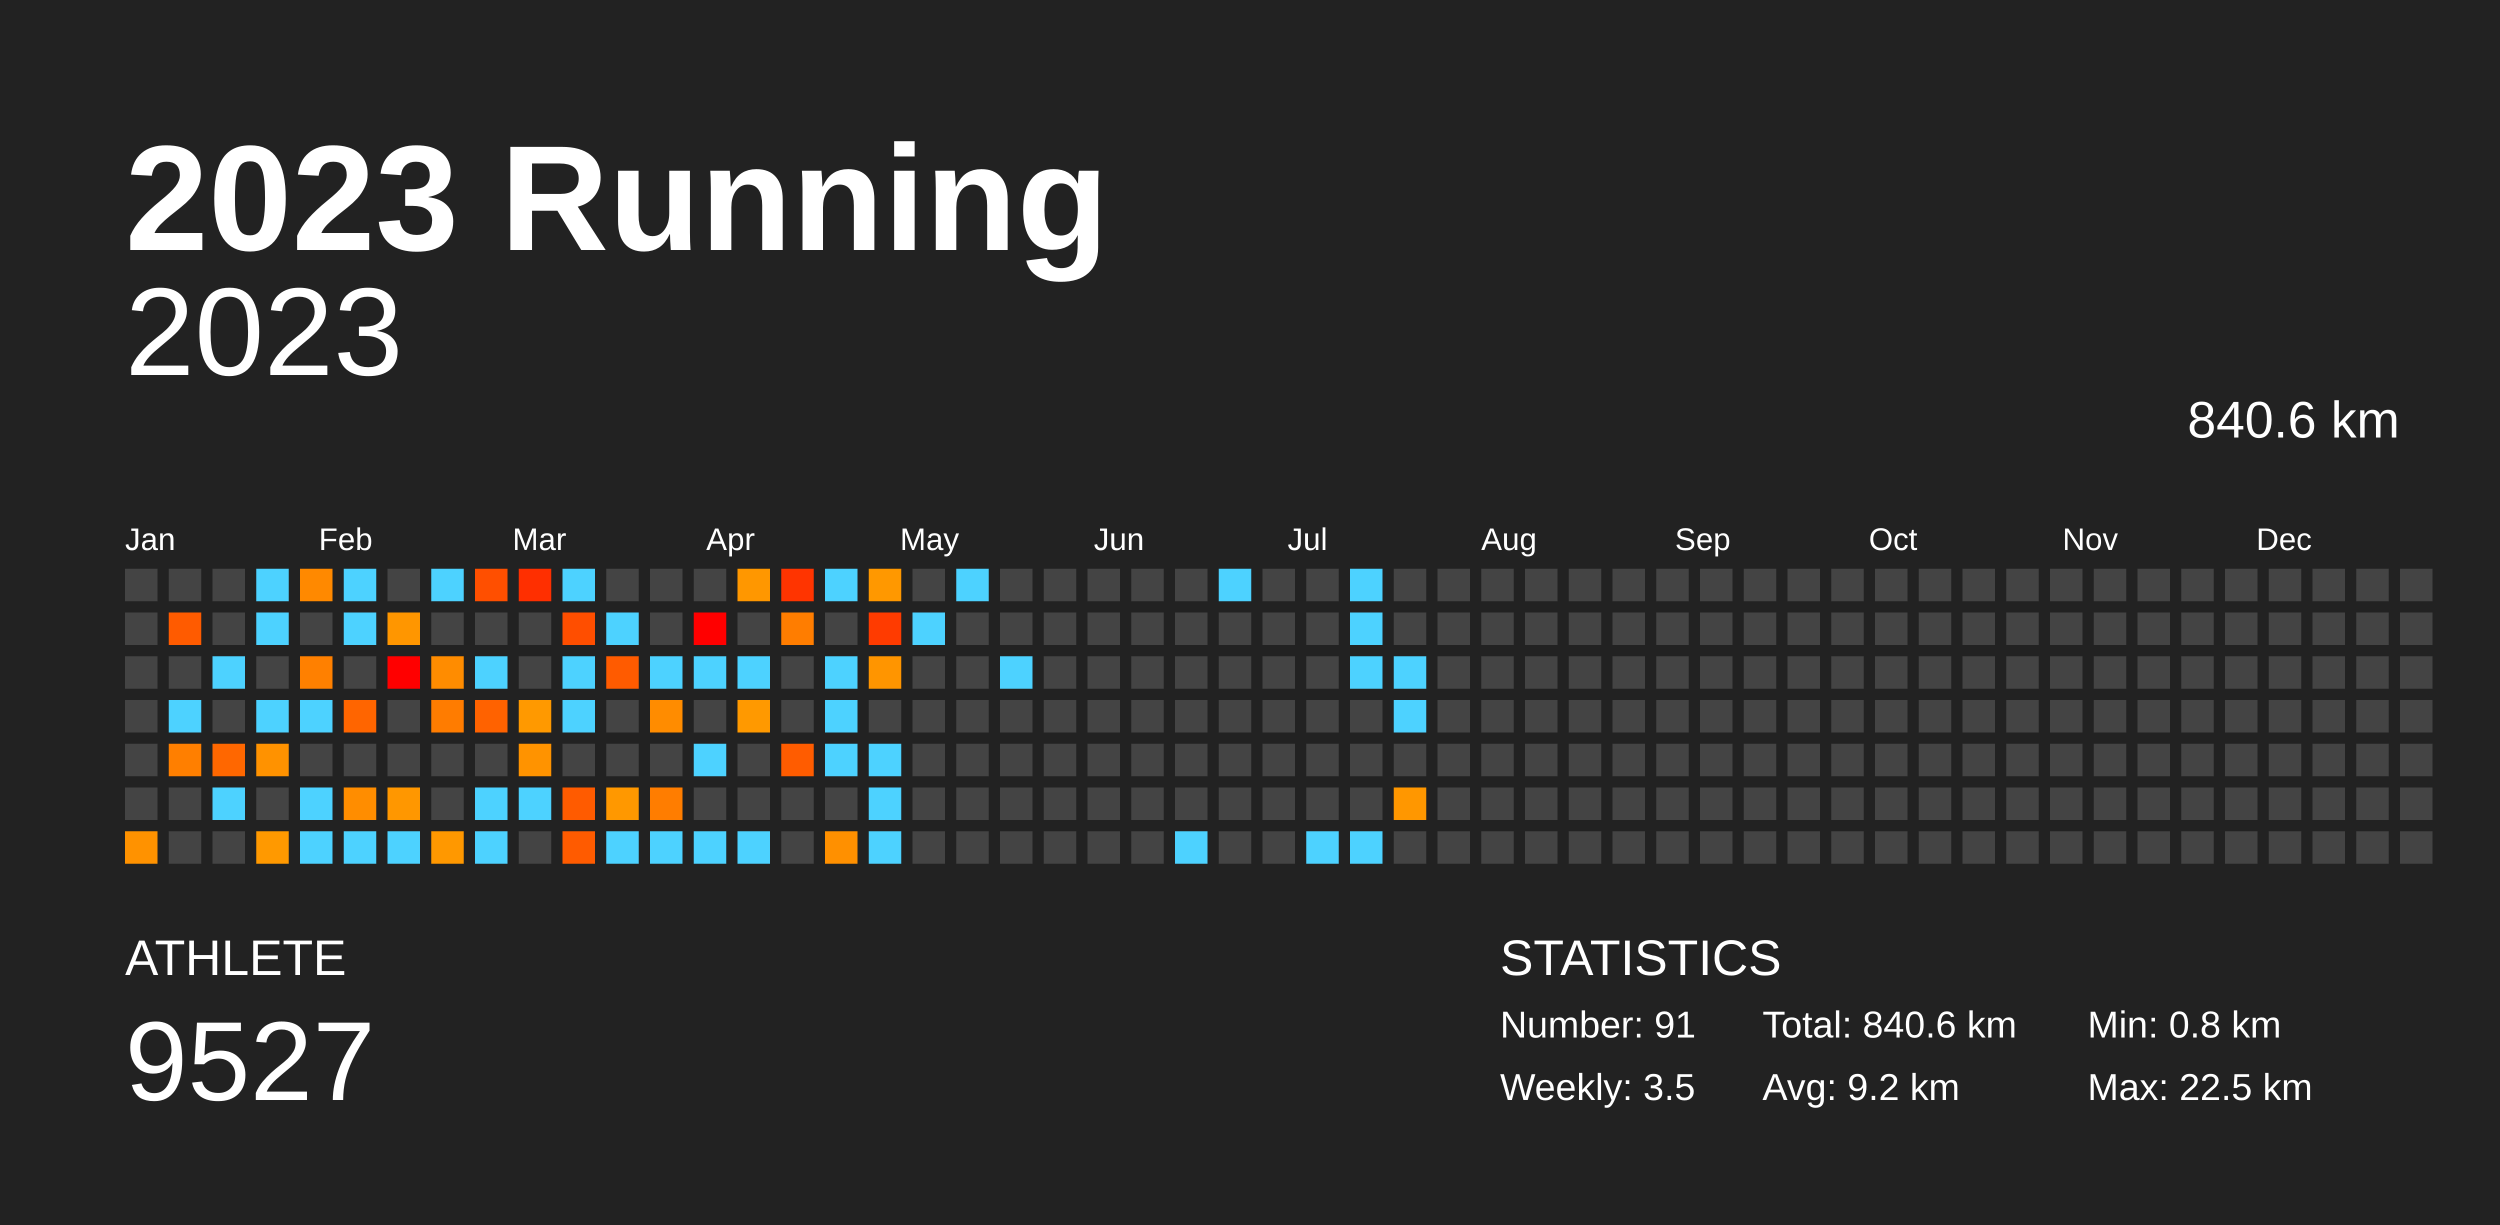
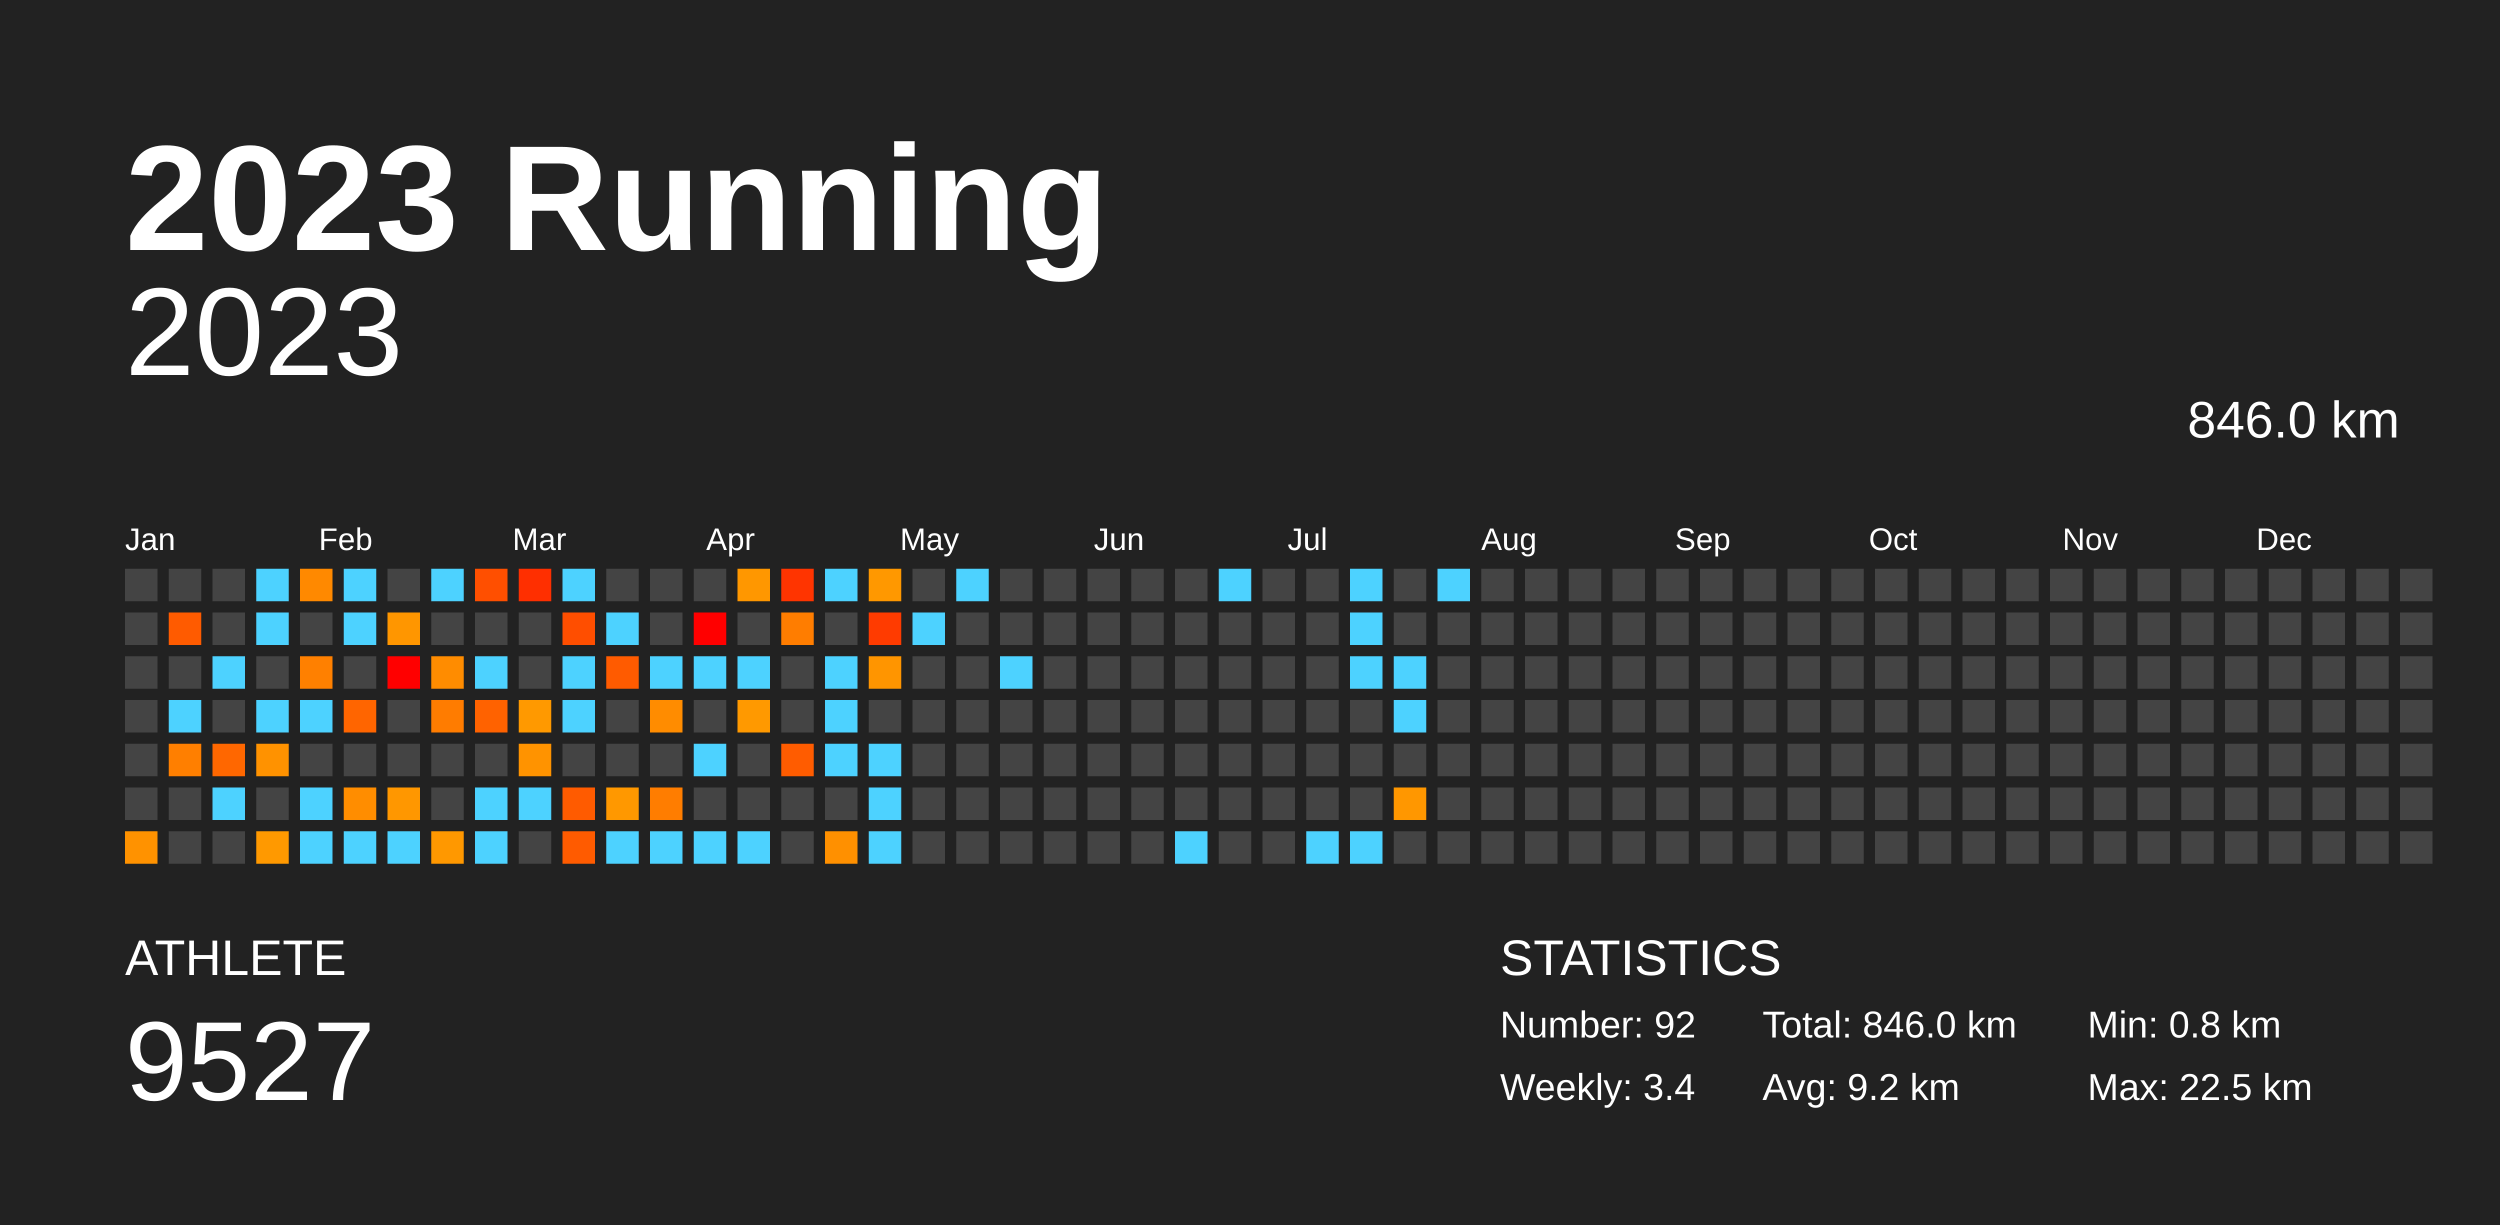
<svg xmlns="http://www.w3.org/2000/svg" baseProfile="full" height="98mm" version="1.1" viewBox="0,0,200,98" width="200mm">
  <defs />
  <rect fill="#222222" height="98" width="200" x="0" y="0" />
  <text fill="#FFFFFF" style="font-size:12px; font-family:Arial; font-weight:bold;" x="10" y="20">2023 Running</text>
  <text fill="#FFFFFF" style="font-size:4px; font-family:Arial" x="10" y="78">ATHLETE</text>
  <text fill="#FFFFFF" style="font-size:9px; font-family:Arial" x="10" y="88">9527</text>
  <text fill="#FFFFFF" style="font-size:4px; font-family:Arial" x="120" y="78">STATISTICS</text>
-   <text fill="#FFFFFF" style="font-size:3px; font-family:Arial" x="120" y="83">Number: 91</text>
-   <text fill="#FFFFFF" style="font-size:3px; font-family:Arial" x="120" y="88">Weekly: 3.5</text>
-   <text fill="#FFFFFF" style="font-size:3px; font-family:Arial" x="141" y="83">Total: 840.6 km</text>
+   <text fill="#FFFFFF" style="font-size:3px; font-family:Arial" x="120" y="83">Number: 92</text>
+   <text fill="#FFFFFF" style="font-size:3px; font-family:Arial" x="120" y="88">Weekly: 3.4</text>
+   <text fill="#FFFFFF" style="font-size:3px; font-family:Arial" x="141" y="83">Total: 846.0 km</text>
  <text fill="#FFFFFF" style="font-size:3px; font-family:Arial" x="141" y="88">Avg: 9.2 km</text>
  <text fill="#FFFFFF" style="font-size:3px; font-family:Arial" x="167" y="83">Min: 0.8 km</text>
  <text fill="#FFFFFF" style="font-size:3px; font-family:Arial" x="167" y="88">Max: 22.5 km</text>
  <text alignment-baseline="hanging" fill="#FFFFFF" style="font-size:10.0px; font-family:Arial;" x="10" y="30">2023</text>
-   <text alignment-baseline="hanging" fill="#FFFFFF" style="font-size:4.125px; font-family:Arial;" x="175" y="35">840.6 km</text>
+   <text alignment-baseline="hanging" fill="#FFFFFF" style="font-size:4.125px; font-family:Arial;" x="175" y="35">846.0 km</text>
  <text fill="#FFFFFF" style="font-size:2.5px; font-family:Arial" x="10.0" y="44">Jan</text>
  <text fill="#FFFFFF" style="font-size:2.5px; font-family:Arial" x="25.5" y="44">Feb</text>
  <text fill="#FFFFFF" style="font-size:2.5px; font-family:Arial" x="41.0" y="44">Mar</text>
  <text fill="#FFFFFF" style="font-size:2.5px; font-family:Arial" x="56.5" y="44">Apr</text>
  <text fill="#FFFFFF" style="font-size:2.5px; font-family:Arial" x="72.0" y="44">May</text>
  <text fill="#FFFFFF" style="font-size:2.5px; font-family:Arial" x="87.5" y="44">Jun</text>
  <text fill="#FFFFFF" style="font-size:2.5px; font-family:Arial" x="103.0" y="44">Jul</text>
  <text fill="#FFFFFF" style="font-size:2.5px; font-family:Arial" x="118.5" y="44">Aug</text>
  <text fill="#FFFFFF" style="font-size:2.5px; font-family:Arial" x="134.0" y="44">Sep</text>
  <text fill="#FFFFFF" style="font-size:2.5px; font-family:Arial" x="149.5" y="44">Oct</text>
  <text fill="#FFFFFF" style="font-size:2.5px; font-family:Arial" x="165.0" y="44">Nov</text>
  <text fill="#FFFFFF" style="font-size:2.5px; font-family:Arial" x="180.5" y="44">Dec</text>
  <rect fill="#444444" height="2.6" width="2.6" x="10.0" y="45.5" />
  <rect fill="#444444" height="2.6" width="2.6" x="10.0" y="49.0" />
  <rect fill="#444444" height="2.6" width="2.6" x="10.0" y="52.5" />
  <rect fill="#444444" height="2.6" width="2.6" x="10.0" y="56.0" />
  <rect fill="#444444" height="2.6" width="2.6" x="10.0" y="59.5" />
  <rect fill="#444444" height="2.6" width="2.6" x="10.0" y="63.0" />
  <rect fill="#ff9200" height="2.6" width="2.6" x="10.0" y="66.5" />
  <rect fill="#444444" height="2.6" width="2.6" x="13.5" y="45.5" />
  <rect fill="#ff5b00" height="2.6" width="2.6" x="13.5" y="49.0" />
  <rect fill="#444444" height="2.6" width="2.6" x="13.5" y="52.5" />
  <rect fill="#4dd2ff" height="2.6" width="2.6" x="13.5" y="56.0" />
  <rect fill="#ff7f00" height="2.6" width="2.6" x="13.5" y="59.5" />
  <rect fill="#444444" height="2.6" width="2.6" x="13.5" y="63.0" />
  <rect fill="#444444" height="2.6" width="2.6" x="13.5" y="66.5" />
  <rect fill="#444444" height="2.6" width="2.6" x="17.0" y="45.5" />
  <rect fill="#444444" height="2.6" width="2.6" x="17.0" y="49.0" />
  <rect fill="#4dd2ff" height="2.6" width="2.6" x="17.0" y="52.5" />
  <rect fill="#444444" height="2.6" width="2.6" x="17.0" y="56.0" />
  <rect fill="#ff6700" height="2.6" width="2.6" x="17.0" y="59.5" />
  <rect fill="#4dd2ff" height="2.6" width="2.6" x="17.0" y="63.0" />
  <rect fill="#444444" height="2.6" width="2.6" x="17.0" y="66.5" />
  <rect fill="#4dd2ff" height="2.6" width="2.6" x="20.5" y="45.5" />
  <rect fill="#4dd2ff" height="2.6" width="2.6" x="20.5" y="49.0" />
  <rect fill="#444444" height="2.6" width="2.6" x="20.5" y="52.5" />
  <rect fill="#4dd2ff" height="2.6" width="2.6" x="20.5" y="56.0" />
  <rect fill="#ff9200" height="2.6" width="2.6" x="20.5" y="59.5" />
  <rect fill="#444444" height="2.6" width="2.6" x="20.5" y="63.0" />
  <rect fill="#ff9900" height="2.6" width="2.6" x="20.5" y="66.5" />
  <rect fill="#ff8900" height="2.6" width="2.6" x="24.0" y="45.5" />
  <rect fill="#444444" height="2.6" width="2.6" x="24.0" y="49.0" />
  <rect fill="#ff8000" height="2.6" width="2.6" x="24.0" y="52.5" />
  <rect fill="#4dd2ff" height="2.6" width="2.6" x="24.0" y="56.0" />
  <rect fill="#444444" height="2.6" width="2.6" x="24.0" y="59.5" />
  <rect fill="#4dd2ff" height="2.6" width="2.6" x="24.0" y="63.0" />
  <rect fill="#4dd2ff" height="2.6" width="2.6" x="24.0" y="66.5" />
  <rect fill="#4dd2ff" height="2.6" width="2.6" x="27.5" y="45.5" />
  <rect fill="#4dd2ff" height="2.6" width="2.6" x="27.5" y="49.0" />
  <rect fill="#444444" height="2.6" width="2.6" x="27.5" y="52.5" />
  <rect fill="#ff6500" height="2.6" width="2.6" x="27.5" y="56.0" />
  <rect fill="#444444" height="2.6" width="2.6" x="27.5" y="59.5" />
  <rect fill="#ff8d00" height="2.6" width="2.6" x="27.5" y="63.0" />
  <rect fill="#4dd2ff" height="2.6" width="2.6" x="27.5" y="66.5" />
  <rect fill="#444444" height="2.6" width="2.6" x="31.0" y="45.5" />
  <rect fill="#ff9600" height="2.6" width="2.6" x="31.0" y="49.0" />
  <rect fill="red" height="2.6" width="2.6" x="31.0" y="52.5" />
  <rect fill="#444444" height="2.6" width="2.6" x="31.0" y="56.0" />
  <rect fill="#444444" height="2.6" width="2.6" x="31.0" y="59.5" />
  <rect fill="#ff9700" height="2.6" width="2.6" x="31.0" y="63.0" />
  <rect fill="#4dd2ff" height="2.6" width="2.6" x="31.0" y="66.5" />
  <rect fill="#4dd2ff" height="2.6" width="2.6" x="34.5" y="45.5" />
  <rect fill="#444444" height="2.6" width="2.6" x="34.5" y="49.0" />
  <rect fill="#ff8c00" height="2.6" width="2.6" x="34.5" y="52.5" />
  <rect fill="#ff7c00" height="2.6" width="2.6" x="34.5" y="56.0" />
  <rect fill="#444444" height="2.6" width="2.6" x="34.5" y="59.5" />
  <rect fill="#444444" height="2.6" width="2.6" x="34.5" y="63.0" />
  <rect fill="#ff9800" height="2.6" width="2.6" x="34.5" y="66.5" />
  <rect fill="#ff4f00" height="2.6" width="2.6" x="38.0" y="45.5" />
  <rect fill="#444444" height="2.6" width="2.6" x="38.0" y="49.0" />
  <rect fill="#4dd2ff" height="2.6" width="2.6" x="38.0" y="52.5" />
  <rect fill="#ff6200" height="2.6" width="2.6" x="38.0" y="56.0" />
  <rect fill="#444444" height="2.6" width="2.6" x="38.0" y="59.5" />
  <rect fill="#4dd2ff" height="2.6" width="2.6" x="38.0" y="63.0" />
  <rect fill="#4dd2ff" height="2.6" width="2.6" x="38.0" y="66.5" />
  <rect fill="#ff2f00" height="2.6" width="2.6" x="41.5" y="45.5" />
  <rect fill="#444444" height="2.6" width="2.6" x="41.5" y="49.0" />
  <rect fill="#444444" height="2.6" width="2.6" x="41.5" y="52.5" />
  <rect fill="#ff9900" height="2.6" width="2.6" x="41.5" y="56.0" />
  <rect fill="#ff9300" height="2.6" width="2.6" x="41.5" y="59.5" />
  <rect fill="#4dd2ff" height="2.6" width="2.6" x="41.5" y="63.0" />
  <rect fill="#444444" height="2.6" width="2.6" x="41.5" y="66.5" />
  <rect fill="#4dd2ff" height="2.6" width="2.6" x="45.0" y="45.5" />
  <rect fill="#ff4e00" height="2.6" width="2.6" x="45.0" y="49.0" />
  <rect fill="#4dd2ff" height="2.6" width="2.6" x="45.0" y="52.5" />
  <rect fill="#4dd2ff" height="2.6" width="2.6" x="45.0" y="56.0" />
  <rect fill="#444444" height="2.6" width="2.6" x="45.0" y="59.5" />
  <rect fill="#ff5b00" height="2.6" width="2.6" x="45.0" y="63.0" />
  <rect fill="#ff5b00" height="2.6" width="2.6" x="45.0" y="66.5" />
  <rect fill="#444444" height="2.6" width="2.6" x="48.5" y="45.5" />
  <rect fill="#4dd2ff" height="2.6" width="2.6" x="48.5" y="49.0" />
  <rect fill="#ff5b00" height="2.6" width="2.6" x="48.5" y="52.5" />
  <rect fill="#444444" height="2.6" width="2.6" x="48.5" y="56.0" />
  <rect fill="#444444" height="2.6" width="2.6" x="48.5" y="59.5" />
  <rect fill="#ff9800" height="2.6" width="2.6" x="48.5" y="63.0" />
  <rect fill="#4dd2ff" height="2.6" width="2.6" x="48.5" y="66.5" />
  <rect fill="#444444" height="2.6" width="2.6" x="52.0" y="45.5" />
  <rect fill="#444444" height="2.6" width="2.6" x="52.0" y="49.0" />
  <rect fill="#4dd2ff" height="2.6" width="2.6" x="52.0" y="52.5" />
  <rect fill="#ff8c00" height="2.6" width="2.6" x="52.0" y="56.0" />
  <rect fill="#444444" height="2.6" width="2.6" x="52.0" y="59.5" />
  <rect fill="#ff7d00" height="2.6" width="2.6" x="52.0" y="63.0" />
  <rect fill="#4dd2ff" height="2.6" width="2.6" x="52.0" y="66.5" />
  <rect fill="#444444" height="2.6" width="2.6" x="55.5" y="45.5" />
  <rect fill="red" height="2.6" width="2.6" x="55.5" y="49.0" />
  <rect fill="#4dd2ff" height="2.6" width="2.6" x="55.5" y="52.5" />
  <rect fill="#444444" height="2.6" width="2.6" x="55.5" y="56.0" />
  <rect fill="#4dd2ff" height="2.6" width="2.6" x="55.5" y="59.5" />
  <rect fill="#444444" height="2.6" width="2.6" x="55.5" y="63.0" />
  <rect fill="#4dd2ff" height="2.6" width="2.6" x="55.5" y="66.5" />
  <rect fill="#ff9700" height="2.6" width="2.6" x="59.0" y="45.5" />
  <rect fill="#444444" height="2.6" width="2.6" x="59.0" y="49.0" />
  <rect fill="#4dd2ff" height="2.6" width="2.6" x="59.0" y="52.5" />
  <rect fill="#ff9900" height="2.6" width="2.6" x="59.0" y="56.0" />
  <rect fill="#444444" height="2.6" width="2.6" x="59.0" y="59.5" />
  <rect fill="#444444" height="2.6" width="2.6" x="59.0" y="63.0" />
  <rect fill="#4dd2ff" height="2.6" width="2.6" x="59.0" y="66.5" />
  <rect fill="#ff3400" height="2.6" width="2.6" x="62.5" y="45.5" />
  <rect fill="#ff7d00" height="2.6" width="2.6" x="62.5" y="49.0" />
  <rect fill="#444444" height="2.6" width="2.6" x="62.5" y="52.5" />
  <rect fill="#444444" height="2.6" width="2.6" x="62.5" y="56.0" />
  <rect fill="#ff5c00" height="2.6" width="2.6" x="62.5" y="59.5" />
  <rect fill="#444444" height="2.6" width="2.6" x="62.5" y="63.0" />
  <rect fill="#444444" height="2.6" width="2.6" x="62.5" y="66.5" />
  <rect fill="#4dd2ff" height="2.6" width="2.6" x="66.0" y="45.5" />
  <rect fill="#444444" height="2.6" width="2.6" x="66.0" y="49.0" />
  <rect fill="#4dd2ff" height="2.6" width="2.6" x="66.0" y="52.5" />
  <rect fill="#4dd2ff" height="2.6" width="2.6" x="66.0" y="56.0" />
  <rect fill="#4dd2ff" height="2.6" width="2.6" x="66.0" y="59.5" />
  <rect fill="#444444" height="2.6" width="2.6" x="66.0" y="63.0" />
  <rect fill="#ff9000" height="2.6" width="2.6" x="66.0" y="66.5" />
  <rect fill="#ff9800" height="2.6" width="2.6" x="69.5" y="45.5" />
  <rect fill="#ff3b00" height="2.6" width="2.6" x="69.5" y="49.0" />
  <rect fill="#ff9500" height="2.6" width="2.6" x="69.5" y="52.5" />
  <rect fill="#444444" height="2.6" width="2.6" x="69.5" y="56.0" />
  <rect fill="#4dd2ff" height="2.6" width="2.6" x="69.5" y="59.5" />
  <rect fill="#4dd2ff" height="2.6" width="2.6" x="69.5" y="63.0" />
  <rect fill="#4dd2ff" height="2.6" width="2.6" x="69.5" y="66.5" />
  <rect fill="#444444" height="2.6" width="2.6" x="73.0" y="45.5" />
  <rect fill="#4dd2ff" height="2.6" width="2.6" x="73.0" y="49.0" />
  <rect fill="#444444" height="2.6" width="2.6" x="73.0" y="52.5" />
  <rect fill="#444444" height="2.6" width="2.6" x="73.0" y="56.0" />
  <rect fill="#444444" height="2.6" width="2.6" x="73.0" y="59.5" />
  <rect fill="#444444" height="2.6" width="2.6" x="73.0" y="63.0" />
  <rect fill="#444444" height="2.6" width="2.6" x="73.0" y="66.5" />
  <rect fill="#4dd2ff" height="2.6" width="2.6" x="76.5" y="45.5" />
  <rect fill="#444444" height="2.6" width="2.6" x="76.5" y="49.0" />
  <rect fill="#444444" height="2.6" width="2.6" x="76.5" y="52.5" />
  <rect fill="#444444" height="2.6" width="2.6" x="76.5" y="56.0" />
  <rect fill="#444444" height="2.6" width="2.6" x="76.5" y="59.5" />
  <rect fill="#444444" height="2.6" width="2.6" x="76.5" y="63.0" />
  <rect fill="#444444" height="2.6" width="2.6" x="76.5" y="66.5" />
  <rect fill="#444444" height="2.6" width="2.6" x="80.0" y="45.5" />
  <rect fill="#444444" height="2.6" width="2.6" x="80.0" y="49.0" />
  <rect fill="#4dd2ff" height="2.6" width="2.6" x="80.0" y="52.5" />
  <rect fill="#444444" height="2.6" width="2.6" x="80.0" y="56.0" />
  <rect fill="#444444" height="2.6" width="2.6" x="80.0" y="59.5" />
  <rect fill="#444444" height="2.6" width="2.6" x="80.0" y="63.0" />
  <rect fill="#444444" height="2.6" width="2.6" x="80.0" y="66.5" />
  <rect fill="#444444" height="2.6" width="2.6" x="83.5" y="45.5" />
  <rect fill="#444444" height="2.6" width="2.6" x="83.5" y="49.0" />
  <rect fill="#444444" height="2.6" width="2.6" x="83.5" y="52.5" />
  <rect fill="#444444" height="2.6" width="2.6" x="83.5" y="56.0" />
  <rect fill="#444444" height="2.6" width="2.6" x="83.5" y="59.5" />
  <rect fill="#444444" height="2.6" width="2.6" x="83.5" y="63.0" />
  <rect fill="#444444" height="2.6" width="2.6" x="83.5" y="66.5" />
  <rect fill="#444444" height="2.6" width="2.6" x="87.0" y="45.5" />
  <rect fill="#444444" height="2.6" width="2.6" x="87.0" y="49.0" />
  <rect fill="#444444" height="2.6" width="2.6" x="87.0" y="52.5" />
  <rect fill="#444444" height="2.6" width="2.6" x="87.0" y="56.0" />
  <rect fill="#444444" height="2.6" width="2.6" x="87.0" y="59.5" />
  <rect fill="#444444" height="2.6" width="2.6" x="87.0" y="63.0" />
  <rect fill="#444444" height="2.6" width="2.6" x="87.0" y="66.5" />
  <rect fill="#444444" height="2.6" width="2.6" x="90.5" y="45.5" />
  <rect fill="#444444" height="2.6" width="2.6" x="90.5" y="49.0" />
  <rect fill="#444444" height="2.6" width="2.6" x="90.5" y="52.5" />
  <rect fill="#444444" height="2.6" width="2.6" x="90.5" y="56.0" />
  <rect fill="#444444" height="2.6" width="2.6" x="90.5" y="59.5" />
  <rect fill="#444444" height="2.6" width="2.6" x="90.5" y="63.0" />
  <rect fill="#444444" height="2.6" width="2.6" x="90.5" y="66.5" />
  <rect fill="#444444" height="2.6" width="2.6" x="94.0" y="45.5" />
  <rect fill="#444444" height="2.6" width="2.6" x="94.0" y="49.0" />
  <rect fill="#444444" height="2.6" width="2.6" x="94.0" y="52.5" />
  <rect fill="#444444" height="2.6" width="2.6" x="94.0" y="56.0" />
  <rect fill="#444444" height="2.6" width="2.6" x="94.0" y="59.5" />
  <rect fill="#444444" height="2.6" width="2.6" x="94.0" y="63.0" />
  <rect fill="#4dd2ff" height="2.6" width="2.6" x="94.0" y="66.5" />
  <rect fill="#4dd2ff" height="2.6" width="2.6" x="97.5" y="45.5" />
  <rect fill="#444444" height="2.6" width="2.6" x="97.5" y="49.0" />
  <rect fill="#444444" height="2.6" width="2.6" x="97.5" y="52.5" />
  <rect fill="#444444" height="2.6" width="2.6" x="97.5" y="56.0" />
  <rect fill="#444444" height="2.6" width="2.6" x="97.5" y="59.5" />
  <rect fill="#444444" height="2.6" width="2.6" x="97.5" y="63.0" />
  <rect fill="#444444" height="2.6" width="2.6" x="97.5" y="66.5" />
  <rect fill="#444444" height="2.6" width="2.6" x="101.0" y="45.5" />
  <rect fill="#444444" height="2.6" width="2.6" x="101.0" y="49.0" />
  <rect fill="#444444" height="2.6" width="2.6" x="101.0" y="52.5" />
  <rect fill="#444444" height="2.6" width="2.6" x="101.0" y="56.0" />
  <rect fill="#444444" height="2.6" width="2.6" x="101.0" y="59.5" />
  <rect fill="#444444" height="2.6" width="2.6" x="101.0" y="63.0" />
  <rect fill="#444444" height="2.6" width="2.6" x="101.0" y="66.5" />
  <rect fill="#444444" height="2.6" width="2.6" x="104.5" y="45.5" />
  <rect fill="#444444" height="2.6" width="2.6" x="104.5" y="49.0" />
  <rect fill="#444444" height="2.6" width="2.6" x="104.5" y="52.5" />
  <rect fill="#444444" height="2.6" width="2.6" x="104.5" y="56.0" />
  <rect fill="#444444" height="2.6" width="2.6" x="104.5" y="59.5" />
  <rect fill="#444444" height="2.6" width="2.6" x="104.5" y="63.0" />
  <rect fill="#4dd2ff" height="2.6" width="2.6" x="104.5" y="66.5" />
  <rect fill="#4dd2ff" height="2.6" width="2.6" x="108.0" y="45.5" />
  <rect fill="#4dd2ff" height="2.6" width="2.6" x="108.0" y="49.0" />
  <rect fill="#4dd2ff" height="2.6" width="2.6" x="108.0" y="52.5" />
  <rect fill="#444444" height="2.6" width="2.6" x="108.0" y="56.0" />
  <rect fill="#444444" height="2.6" width="2.6" x="108.0" y="59.5" />
  <rect fill="#444444" height="2.6" width="2.6" x="108.0" y="63.0" />
  <rect fill="#4dd2ff" height="2.6" width="2.6" x="108.0" y="66.5" />
  <rect fill="#444444" height="2.6" width="2.6" x="111.5" y="45.5" />
  <rect fill="#444444" height="2.6" width="2.6" x="111.5" y="49.0" />
  <rect fill="#4dd2ff" height="2.6" width="2.6" x="111.5" y="52.5" />
  <rect fill="#4dd2ff" height="2.6" width="2.6" x="111.5" y="56.0" />
  <rect fill="#444444" height="2.6" width="2.6" x="111.5" y="59.5" />
  <rect fill="#ff9700" height="2.6" width="2.6" x="111.5" y="63.0" />
  <rect fill="#444444" height="2.6" width="2.6" x="111.5" y="66.5" />
-   <rect fill="#444444" height="2.6" width="2.6" x="115.0" y="45.5" />
+   <rect fill="#4dd2ff" height="2.6" width="2.6" x="115.0" y="45.5" />
  <rect fill="#444444" height="2.6" width="2.6" x="115.0" y="49.0" />
  <rect fill="#444444" height="2.6" width="2.6" x="115.0" y="52.5" />
  <rect fill="#444444" height="2.6" width="2.6" x="115.0" y="56.0" />
  <rect fill="#444444" height="2.6" width="2.6" x="115.0" y="59.5" />
  <rect fill="#444444" height="2.6" width="2.6" x="115.0" y="63.0" />
  <rect fill="#444444" height="2.6" width="2.6" x="115.0" y="66.5" />
  <rect fill="#444444" height="2.6" width="2.6" x="118.5" y="45.5" />
  <rect fill="#444444" height="2.6" width="2.6" x="118.5" y="49.0" />
  <rect fill="#444444" height="2.6" width="2.6" x="118.5" y="52.5" />
  <rect fill="#444444" height="2.6" width="2.6" x="118.5" y="56.0" />
  <rect fill="#444444" height="2.6" width="2.6" x="118.5" y="59.5" />
  <rect fill="#444444" height="2.6" width="2.6" x="118.5" y="63.0" />
  <rect fill="#444444" height="2.6" width="2.6" x="118.5" y="66.5" />
  <rect fill="#444444" height="2.6" width="2.6" x="122.0" y="45.5" />
  <rect fill="#444444" height="2.6" width="2.6" x="122.0" y="49.0" />
  <rect fill="#444444" height="2.6" width="2.6" x="122.0" y="52.5" />
  <rect fill="#444444" height="2.6" width="2.6" x="122.0" y="56.0" />
  <rect fill="#444444" height="2.6" width="2.6" x="122.0" y="59.5" />
  <rect fill="#444444" height="2.6" width="2.6" x="122.0" y="63.0" />
  <rect fill="#444444" height="2.6" width="2.6" x="122.0" y="66.5" />
  <rect fill="#444444" height="2.6" width="2.6" x="125.5" y="45.5" />
  <rect fill="#444444" height="2.6" width="2.6" x="125.5" y="49.0" />
  <rect fill="#444444" height="2.6" width="2.6" x="125.5" y="52.5" />
  <rect fill="#444444" height="2.6" width="2.6" x="125.5" y="56.0" />
  <rect fill="#444444" height="2.6" width="2.6" x="125.5" y="59.5" />
  <rect fill="#444444" height="2.6" width="2.6" x="125.5" y="63.0" />
  <rect fill="#444444" height="2.6" width="2.6" x="125.5" y="66.5" />
  <rect fill="#444444" height="2.6" width="2.6" x="129.0" y="45.5" />
  <rect fill="#444444" height="2.6" width="2.6" x="129.0" y="49.0" />
  <rect fill="#444444" height="2.6" width="2.6" x="129.0" y="52.5" />
  <rect fill="#444444" height="2.6" width="2.6" x="129.0" y="56.0" />
  <rect fill="#444444" height="2.6" width="2.6" x="129.0" y="59.5" />
  <rect fill="#444444" height="2.6" width="2.6" x="129.0" y="63.0" />
  <rect fill="#444444" height="2.6" width="2.6" x="129.0" y="66.5" />
  <rect fill="#444444" height="2.6" width="2.6" x="132.5" y="45.5" />
  <rect fill="#444444" height="2.6" width="2.6" x="132.5" y="49.0" />
  <rect fill="#444444" height="2.6" width="2.6" x="132.5" y="52.5" />
  <rect fill="#444444" height="2.6" width="2.6" x="132.5" y="56.0" />
  <rect fill="#444444" height="2.6" width="2.6" x="132.5" y="59.5" />
  <rect fill="#444444" height="2.6" width="2.6" x="132.5" y="63.0" />
  <rect fill="#444444" height="2.6" width="2.6" x="132.5" y="66.5" />
  <rect fill="#444444" height="2.6" width="2.6" x="136.0" y="45.5" />
  <rect fill="#444444" height="2.6" width="2.6" x="136.0" y="49.0" />
  <rect fill="#444444" height="2.6" width="2.6" x="136.0" y="52.5" />
  <rect fill="#444444" height="2.6" width="2.6" x="136.0" y="56.0" />
  <rect fill="#444444" height="2.6" width="2.6" x="136.0" y="59.5" />
  <rect fill="#444444" height="2.6" width="2.6" x="136.0" y="63.0" />
  <rect fill="#444444" height="2.6" width="2.6" x="136.0" y="66.5" />
  <rect fill="#444444" height="2.6" width="2.6" x="139.5" y="45.5" />
  <rect fill="#444444" height="2.6" width="2.6" x="139.5" y="49.0" />
  <rect fill="#444444" height="2.6" width="2.6" x="139.5" y="52.5" />
  <rect fill="#444444" height="2.6" width="2.6" x="139.5" y="56.0" />
  <rect fill="#444444" height="2.6" width="2.6" x="139.5" y="59.5" />
  <rect fill="#444444" height="2.6" width="2.6" x="139.5" y="63.0" />
  <rect fill="#444444" height="2.6" width="2.6" x="139.5" y="66.5" />
  <rect fill="#444444" height="2.6" width="2.6" x="143.0" y="45.5" />
  <rect fill="#444444" height="2.6" width="2.6" x="143.0" y="49.0" />
  <rect fill="#444444" height="2.6" width="2.6" x="143.0" y="52.5" />
  <rect fill="#444444" height="2.6" width="2.6" x="143.0" y="56.0" />
  <rect fill="#444444" height="2.6" width="2.6" x="143.0" y="59.5" />
  <rect fill="#444444" height="2.6" width="2.6" x="143.0" y="63.0" />
  <rect fill="#444444" height="2.6" width="2.6" x="143.0" y="66.5" />
  <rect fill="#444444" height="2.6" width="2.6" x="146.5" y="45.5" />
  <rect fill="#444444" height="2.6" width="2.6" x="146.5" y="49.0" />
  <rect fill="#444444" height="2.6" width="2.6" x="146.5" y="52.5" />
  <rect fill="#444444" height="2.6" width="2.6" x="146.5" y="56.0" />
  <rect fill="#444444" height="2.6" width="2.6" x="146.5" y="59.5" />
  <rect fill="#444444" height="2.6" width="2.6" x="146.5" y="63.0" />
  <rect fill="#444444" height="2.6" width="2.6" x="146.5" y="66.5" />
  <rect fill="#444444" height="2.6" width="2.6" x="150.0" y="45.5" />
  <rect fill="#444444" height="2.6" width="2.6" x="150.0" y="49.0" />
  <rect fill="#444444" height="2.6" width="2.6" x="150.0" y="52.5" />
  <rect fill="#444444" height="2.6" width="2.6" x="150.0" y="56.0" />
  <rect fill="#444444" height="2.6" width="2.6" x="150.0" y="59.5" />
  <rect fill="#444444" height="2.6" width="2.6" x="150.0" y="63.0" />
  <rect fill="#444444" height="2.6" width="2.6" x="150.0" y="66.5" />
  <rect fill="#444444" height="2.6" width="2.6" x="153.5" y="45.5" />
  <rect fill="#444444" height="2.6" width="2.6" x="153.5" y="49.0" />
  <rect fill="#444444" height="2.6" width="2.6" x="153.5" y="52.5" />
  <rect fill="#444444" height="2.6" width="2.6" x="153.5" y="56.0" />
  <rect fill="#444444" height="2.6" width="2.6" x="153.5" y="59.5" />
  <rect fill="#444444" height="2.6" width="2.6" x="153.5" y="63.0" />
  <rect fill="#444444" height="2.6" width="2.6" x="153.5" y="66.5" />
  <rect fill="#444444" height="2.6" width="2.6" x="157.0" y="45.5" />
  <rect fill="#444444" height="2.6" width="2.6" x="157.0" y="49.0" />
  <rect fill="#444444" height="2.6" width="2.6" x="157.0" y="52.5" />
  <rect fill="#444444" height="2.6" width="2.6" x="157.0" y="56.0" />
  <rect fill="#444444" height="2.6" width="2.6" x="157.0" y="59.5" />
  <rect fill="#444444" height="2.6" width="2.6" x="157.0" y="63.0" />
  <rect fill="#444444" height="2.6" width="2.6" x="157.0" y="66.5" />
  <rect fill="#444444" height="2.6" width="2.6" x="160.5" y="45.5" />
  <rect fill="#444444" height="2.6" width="2.6" x="160.5" y="49.0" />
  <rect fill="#444444" height="2.6" width="2.6" x="160.5" y="52.5" />
  <rect fill="#444444" height="2.6" width="2.6" x="160.5" y="56.0" />
  <rect fill="#444444" height="2.6" width="2.6" x="160.5" y="59.5" />
  <rect fill="#444444" height="2.6" width="2.6" x="160.5" y="63.0" />
  <rect fill="#444444" height="2.6" width="2.6" x="160.5" y="66.5" />
  <rect fill="#444444" height="2.6" width="2.6" x="164.0" y="45.5" />
  <rect fill="#444444" height="2.6" width="2.6" x="164.0" y="49.0" />
  <rect fill="#444444" height="2.6" width="2.6" x="164.0" y="52.5" />
  <rect fill="#444444" height="2.6" width="2.6" x="164.0" y="56.0" />
  <rect fill="#444444" height="2.6" width="2.6" x="164.0" y="59.5" />
  <rect fill="#444444" height="2.6" width="2.6" x="164.0" y="63.0" />
  <rect fill="#444444" height="2.6" width="2.6" x="164.0" y="66.5" />
  <rect fill="#444444" height="2.6" width="2.6" x="167.5" y="45.5" />
  <rect fill="#444444" height="2.6" width="2.6" x="167.5" y="49.0" />
  <rect fill="#444444" height="2.6" width="2.6" x="167.5" y="52.5" />
  <rect fill="#444444" height="2.6" width="2.6" x="167.5" y="56.0" />
  <rect fill="#444444" height="2.6" width="2.6" x="167.5" y="59.5" />
  <rect fill="#444444" height="2.6" width="2.6" x="167.5" y="63.0" />
  <rect fill="#444444" height="2.6" width="2.6" x="167.5" y="66.5" />
  <rect fill="#444444" height="2.6" width="2.6" x="171.0" y="45.5" />
  <rect fill="#444444" height="2.6" width="2.6" x="171.0" y="49.0" />
  <rect fill="#444444" height="2.6" width="2.6" x="171.0" y="52.5" />
  <rect fill="#444444" height="2.6" width="2.6" x="171.0" y="56.0" />
  <rect fill="#444444" height="2.6" width="2.6" x="171.0" y="59.5" />
  <rect fill="#444444" height="2.6" width="2.6" x="171.0" y="63.0" />
  <rect fill="#444444" height="2.6" width="2.6" x="171.0" y="66.5" />
  <rect fill="#444444" height="2.6" width="2.6" x="174.5" y="45.5" />
  <rect fill="#444444" height="2.6" width="2.6" x="174.5" y="49.0" />
  <rect fill="#444444" height="2.6" width="2.6" x="174.5" y="52.5" />
  <rect fill="#444444" height="2.6" width="2.6" x="174.5" y="56.0" />
  <rect fill="#444444" height="2.6" width="2.6" x="174.5" y="59.5" />
  <rect fill="#444444" height="2.6" width="2.6" x="174.5" y="63.0" />
  <rect fill="#444444" height="2.6" width="2.6" x="174.5" y="66.5" />
  <rect fill="#444444" height="2.6" width="2.6" x="178.0" y="45.5" />
  <rect fill="#444444" height="2.6" width="2.6" x="178.0" y="49.0" />
  <rect fill="#444444" height="2.6" width="2.6" x="178.0" y="52.5" />
  <rect fill="#444444" height="2.6" width="2.6" x="178.0" y="56.0" />
  <rect fill="#444444" height="2.6" width="2.6" x="178.0" y="59.5" />
  <rect fill="#444444" height="2.6" width="2.6" x="178.0" y="63.0" />
  <rect fill="#444444" height="2.6" width="2.6" x="178.0" y="66.5" />
  <rect fill="#444444" height="2.6" width="2.6" x="181.5" y="45.5" />
  <rect fill="#444444" height="2.6" width="2.6" x="181.5" y="49.0" />
  <rect fill="#444444" height="2.6" width="2.6" x="181.5" y="52.5" />
  <rect fill="#444444" height="2.6" width="2.6" x="181.5" y="56.0" />
  <rect fill="#444444" height="2.6" width="2.6" x="181.5" y="59.5" />
  <rect fill="#444444" height="2.6" width="2.6" x="181.5" y="63.0" />
  <rect fill="#444444" height="2.6" width="2.6" x="181.5" y="66.5" />
  <rect fill="#444444" height="2.6" width="2.6" x="185.0" y="45.5" />
  <rect fill="#444444" height="2.6" width="2.6" x="185.0" y="49.0" />
  <rect fill="#444444" height="2.6" width="2.6" x="185.0" y="52.5" />
  <rect fill="#444444" height="2.6" width="2.6" x="185.0" y="56.0" />
  <rect fill="#444444" height="2.6" width="2.6" x="185.0" y="59.5" />
  <rect fill="#444444" height="2.6" width="2.6" x="185.0" y="63.0" />
  <rect fill="#444444" height="2.6" width="2.6" x="185.0" y="66.5" />
  <rect fill="#444444" height="2.6" width="2.6" x="188.5" y="45.5" />
  <rect fill="#444444" height="2.6" width="2.6" x="188.5" y="49.0" />
  <rect fill="#444444" height="2.6" width="2.6" x="188.5" y="52.5" />
  <rect fill="#444444" height="2.6" width="2.6" x="188.5" y="56.0" />
  <rect fill="#444444" height="2.6" width="2.6" x="188.5" y="59.5" />
  <rect fill="#444444" height="2.6" width="2.6" x="188.5" y="63.0" />
  <rect fill="#444444" height="2.6" width="2.6" x="188.5" y="66.5" />
  <rect fill="#444444" height="2.6" width="2.6" x="192.0" y="45.5" />
  <rect fill="#444444" height="2.6" width="2.6" x="192.0" y="49.0" />
  <rect fill="#444444" height="2.6" width="2.6" x="192.0" y="52.5" />
  <rect fill="#444444" height="2.6" width="2.6" x="192.0" y="56.0" />
  <rect fill="#444444" height="2.6" width="2.6" x="192.0" y="59.5" />
  <rect fill="#444444" height="2.6" width="2.6" x="192.0" y="63.0" />
  <rect fill="#444444" height="2.6" width="2.6" x="192.0" y="66.5" />
</svg>
